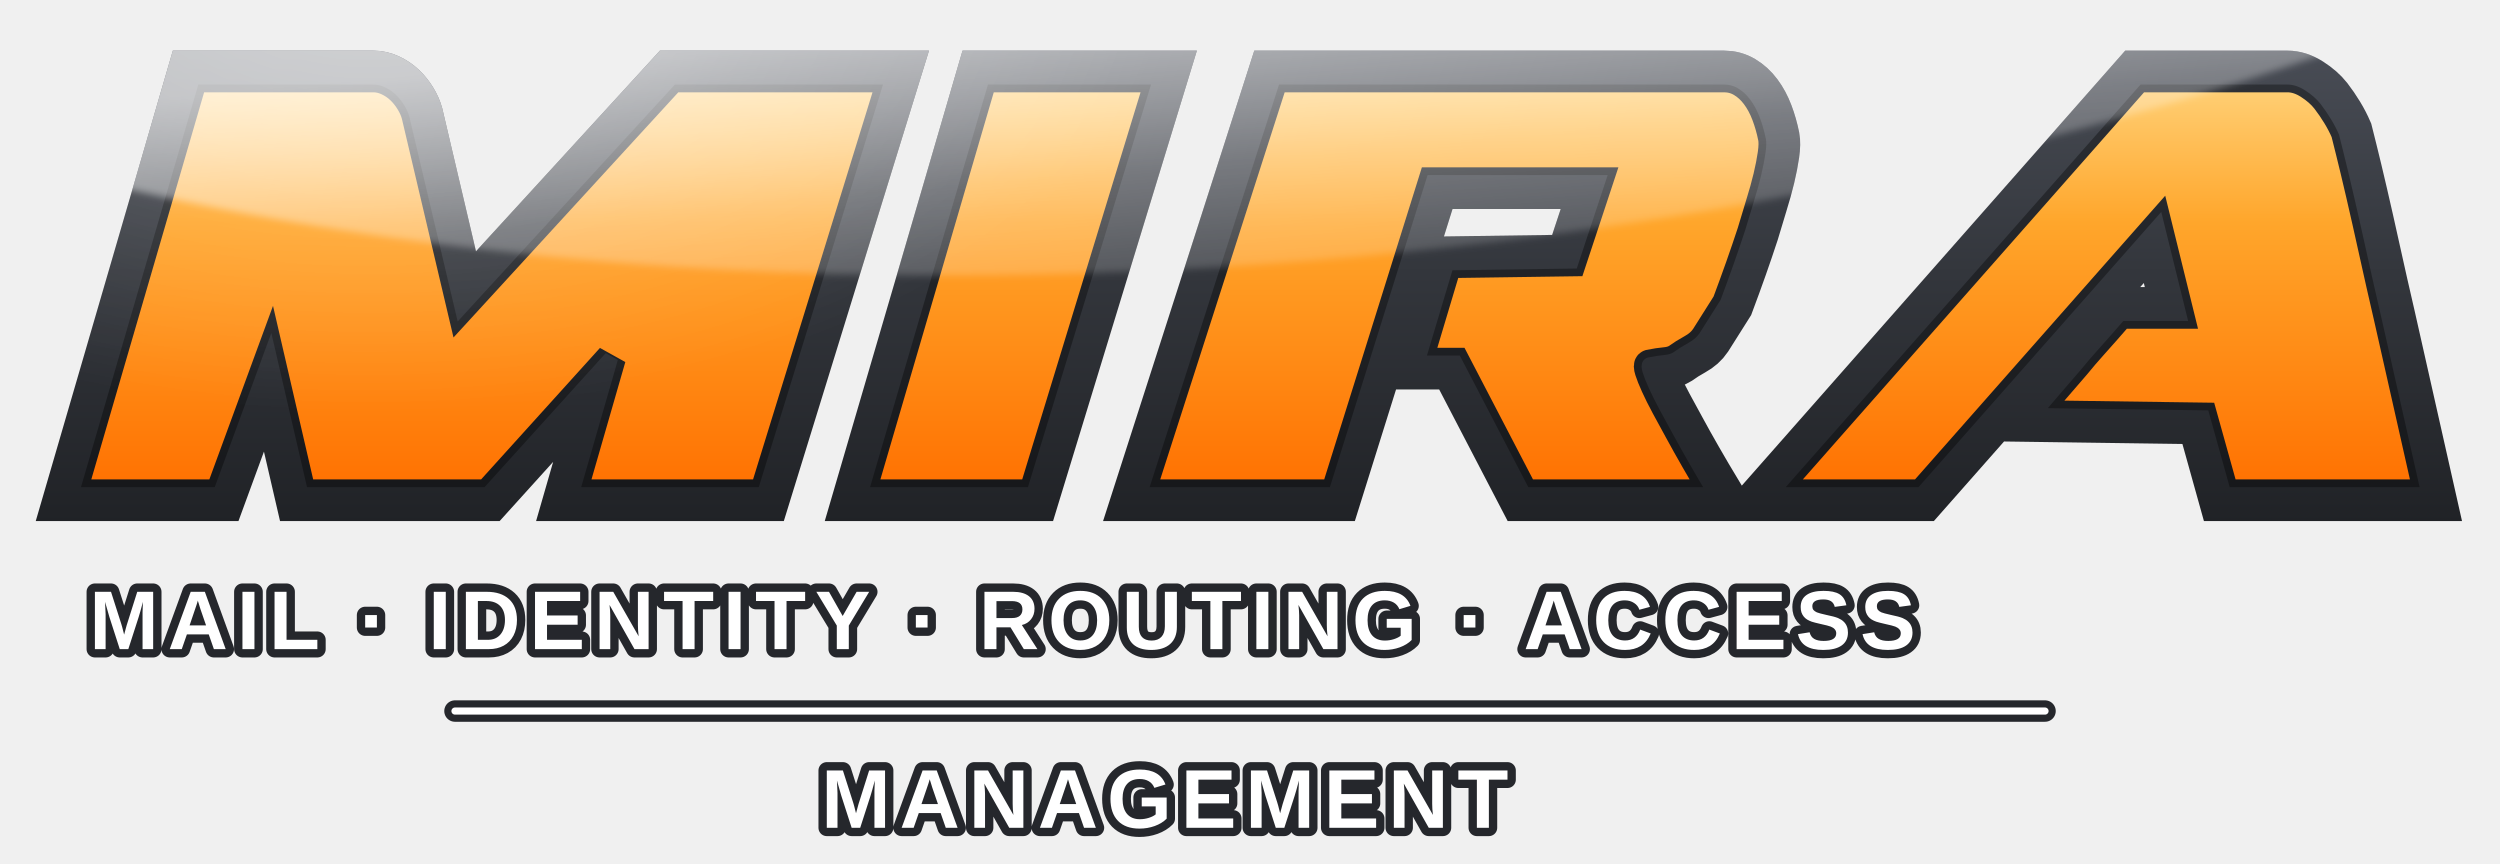
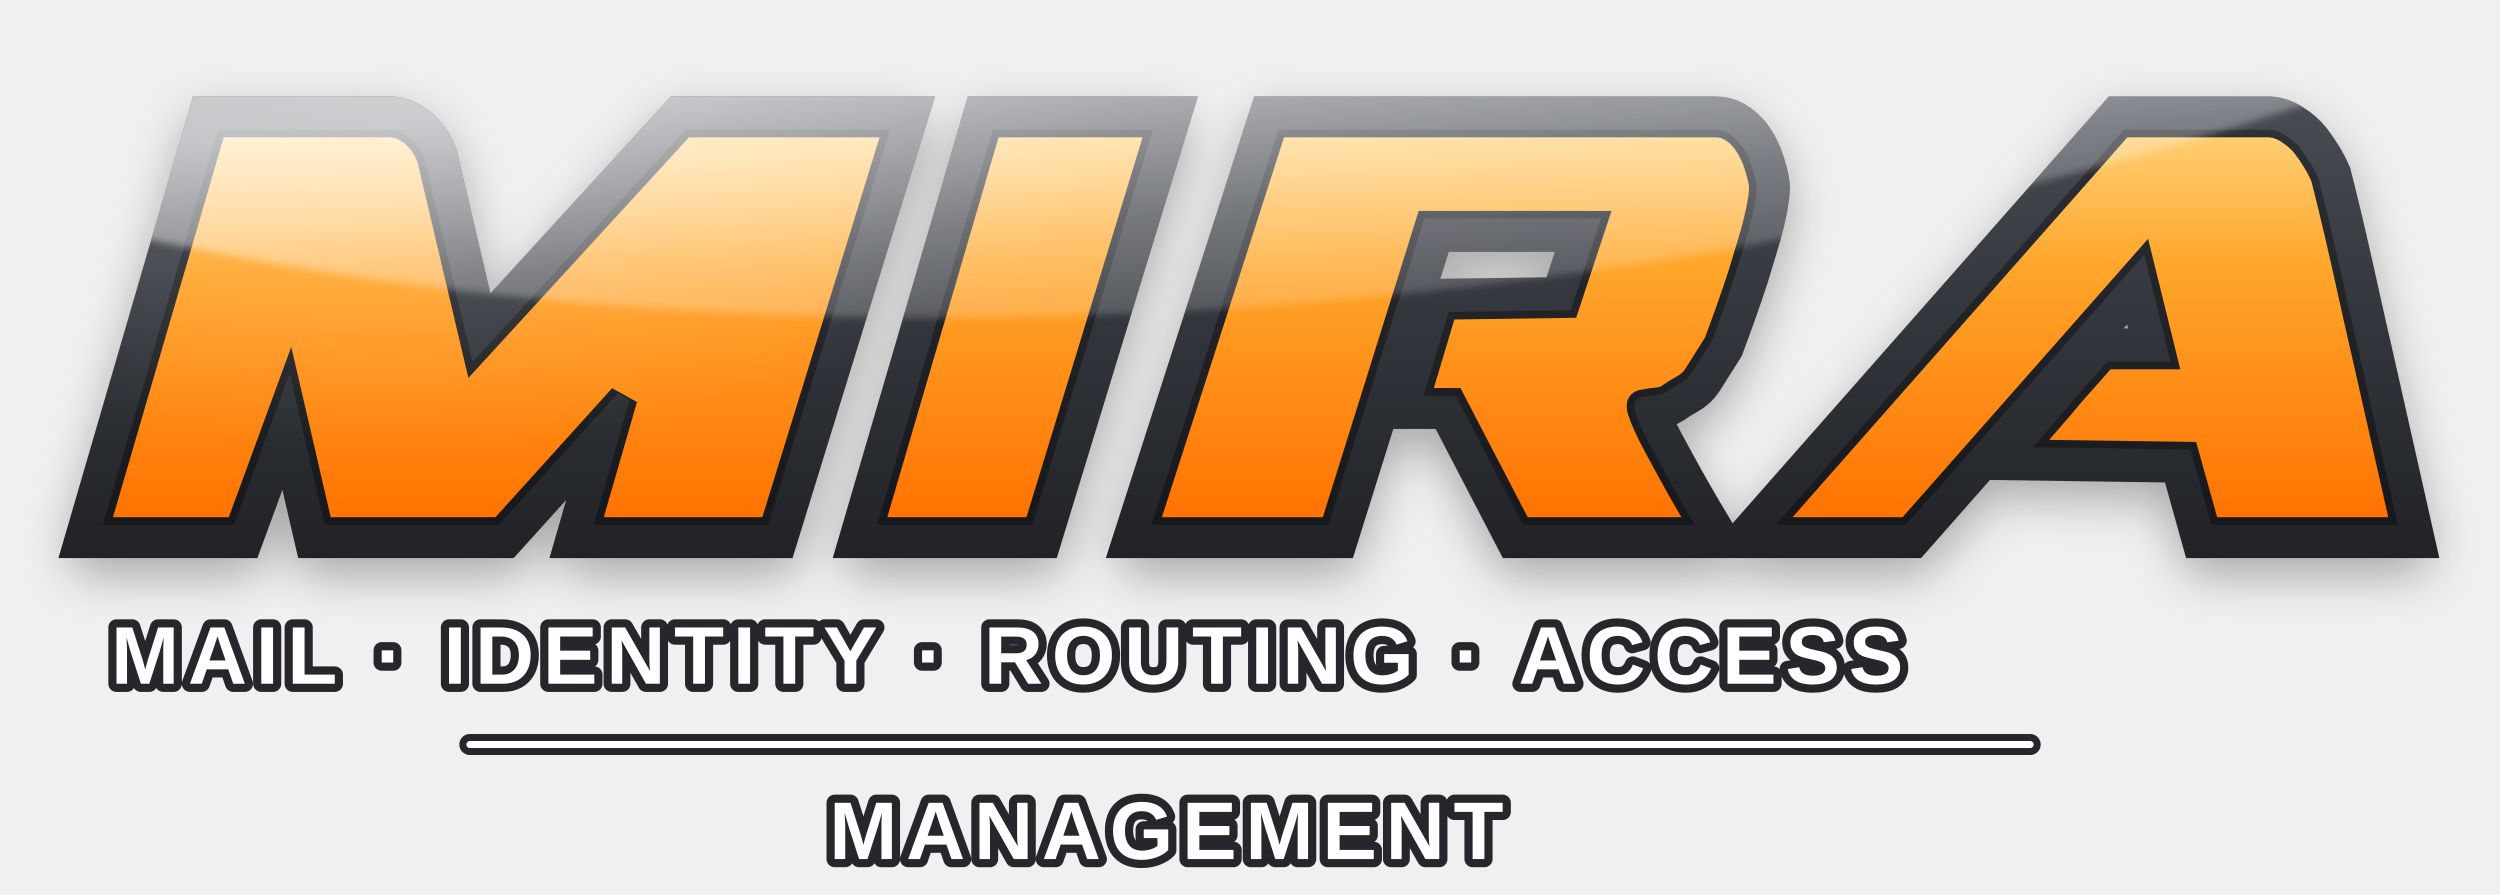
- <svg xmlns="http://www.w3.org/2000/svg" viewBox="8.0 14 419.8 145" role="img" aria-label="MIRA – Mail · Identity · Routing · Access">
+ <svg xmlns="http://www.w3.org/2000/svg" viewBox="4.0 6 427.8 153" role="img" aria-label="MIRA – Mail · Identity · Routing · Access">
  <defs>
    <path id="b" d="M20 97L40.40 27L70.70 27Q71.90 27 73.10 27.55Q74.30 28.10 75.25 29Q76.20 29.90 76.90 31.05Q77.60 32.20 77.90 33.30L85.50 65.50L120.80 27L157.90 27L136.30 97L104 97L110.60 74.10L89.90 97L58.60 97L53.30 74.10L44.90 97ZM181.50 97L152.50 97L173 27L202.90 27ZM232.20 97L199.40 97L221.90 27L297.50 27Q299.10 27 300.45 27.80Q301.80 28.60 302.85 30Q303.90 31.40 304.60 33.25Q305.30 35.10 305.70 37.10L305.70 37.10Q305.90 38.10 305.65 39.85Q305.40 41.60 304.90 43.70Q304.40 45.80 303.65 48.20Q302.90 50.60 302.20 53L302.20 53Q300.40 58.50 298 64.90L298 64.90L294.40 70.60Q293.60 71.80 292.15 72.60Q290.70 73.40 289.60 74.20L289.60 74.20Q288.80 74.70 287.65 74.80Q286.50 74.90 285 75.20L285 75.20Q284.70 75.30 285 76.25Q285.30 77.20 286 78.75Q286.70 80.30 287.75 82.25Q288.80 84.20 289.90 86.20L289.90 86.20Q292.50 91 296.10 97L296.10 97L263.90 97L252.40 74.90L246 74.90L251 58.20L271.90 57.90L276.30 44.60L248.60 44.60L232.20 97ZM330.70 97L305.20 97L366.90 27L392.10 27Q393.90 27 395.70 28.15Q397.50 29.30 398.60 30.70L398.60 30.70Q399.60 32 400.45 33.40Q401.30 34.80 401.90 36.20L401.90 36.20Q402 36.60 402.70 39.40Q403.40 42.20 404.40 46.50Q405.40 50.80 406.60 56.25Q407.80 61.70 409.10 67.30L409.10 67.30Q412.10 80.50 415.80 97L415.80 97L381.50 97L377.90 84.10L349.30 83.70Q353.30 79 356.60 75.20L356.60 75.20Q357.90 73.60 359.25 72.10Q360.60 70.60 361.65 69.40Q362.70 68.20 363.35 67.45Q364 66.70 364 66.70L364 66.70L373.90 66.70L370.30 52.10L330.70 97Z" />
    <linearGradient id="rahmen" x1="0" y1="18" x2="0" y2="102" gradientUnits="userSpaceOnUse">
      <stop offset="0" stop-color="#4b4f58" />
      <stop offset=".5" stop-color="#33363c" />
      <stop offset="1" stop-color="#202226" />
    </linearGradient>
    <linearGradient id="seele" x1="0" y1="26" x2="0" y2="96" gradientUnits="userSpaceOnUse">
      <stop offset="0" stop-color="#ffd27a" />
      <stop offset=".35" stop-color="#ffa62b" />
      <stop offset="1" stop-color="#ff7000" />
    </linearGradient>
    <radialGradient id="sonne" cx="70" cy="10" r="190" gradientUnits="userSpaceOnUse" gradientTransform="translate(70 10) scale(1 .55) translate(-70 -10)">
      <stop offset="0" stop-color="#fff" stop-opacity=".6" />
      <stop offset=".35" stop-color="#fff" stop-opacity=".22" />
      <stop offset=".7" stop-color="#fff" stop-opacity="0" />
    </radialGradient>
    <linearGradient id="spiegel" x1="0" y1="14" x2="0" y2="62" gradientUnits="userSpaceOnUse">
      <stop offset="0" stop-color="#fff" stop-opacity=".62" />
      <stop offset=".55" stop-color="#fff" stop-opacity=".3" />
      <stop offset="1" stop-color="#fff" stop-opacity=".14" />
    </linearGradient>
    <filter id="bogenweich" filterUnits="userSpaceOnUse" x="-100" y="-300" width="700" height="450">
      <feGaussianBlur stdDeviation=".7" />
    </filter>
+     <filter id="hinterweich" filterUnits="userSpaceOnUse" x="-50" y="-20" width="600" height="200">
+       <feGaussianBlur stdDeviation="4" />
+     </filter>
    <mask id="form" maskUnits="userSpaceOnUse" x="-50" y="0" width="600" height="150">
      <use href="#b" fill="#fff" stroke="#fff" stroke-width="9" stroke-linejoin="miter" />
    </mask>
    <mask id="fase" maskUnits="userSpaceOnUse" x="-50" y="0" width="600" height="150">
      <use href="#b" fill="#fff" stroke="#000" stroke-width="2.4" stroke-linejoin="miter" />
    </mask>
    <mask id="kern" maskUnits="userSpaceOnUse" x="-50" y="0" width="600" height="150">
      <use href="#b" fill="#fff" stroke="#000" stroke-width="5" stroke-linejoin="miter" />
    </mask>
  </defs>
+   <style>
+     .hinterschein{fill:#000;stroke:#000;opacity:.3;transform:translate(0,3px)}
+     @media (prefers-color-scheme: dark){.hinterschein{fill:#fff;stroke:#fff;opacity:.2;transform:none}}
+   </style>
+   <use href="#b" class="hinterschein" stroke-width="9" stroke-linejoin="round" filter="url(#hinterweich)" />
  <use href="#b" fill="url(#rahmen)" stroke="url(#rahmen)" stroke-width="9" stroke-linejoin="miter" />
  <use href="#b" fill="#000" fill-opacity=".35" mask="url(#fase)" />
  <g mask="url(#kern)">
    <use href="#b" fill="#b54a00" />
    <use href="#b" fill="url(#seele)" transform="translate(0 .9)" />
  </g>
  <rect x="-50" y="0" width="600" height="110" fill="url(#sonne)" opacity=".6" mask="url(#form)" />
  <g mask="url(#form)">
-     <ellipse cx="218" cy="-110" rx="357" ry="168" transform="rotate(-5 218 -110)" fill="url(#spiegel)" filter="url(#bogenweich)" />
+     <ellipse cx="218" cy="-110" rx="364" ry="168" transform="rotate(-5 218 -110)" fill="url(#spiegel)" filter="url(#bogenweich)" />
  </g>
  <text x="23.0" y="123" textLength="389.8" font-family="'Segoe UI Semibold','Segoe UI',Arial,Helvetica,sans-serif" font-size="14" font-weight="600" fill="#ffffff" stroke="#25272c" stroke-width="2.8" stroke-linejoin="round" paint-order="stroke" letter-spacing="1.5" lengthAdjust="spacing">MAIL · IDENTITY · ROUTING · ACCESS</text>
  <path d="M84.4 133.4H351.4" stroke="#25272c" stroke-width="3.6" stroke-linecap="round" />
  <path d="M84.4 133.4H351.4" stroke="#ffffff" stroke-width="1.2" stroke-linecap="round" />
  <text x="145.9" y="153" textLength="144.0" font-family="'Segoe UI Semibold','Segoe UI',Arial,Helvetica,sans-serif" font-size="14" font-weight="600" fill="#ffffff" stroke="#25272c" stroke-width="2.8" stroke-linejoin="round" paint-order="stroke" letter-spacing="1.5" lengthAdjust="spacing">MANAGEMENT</text>
</svg>
